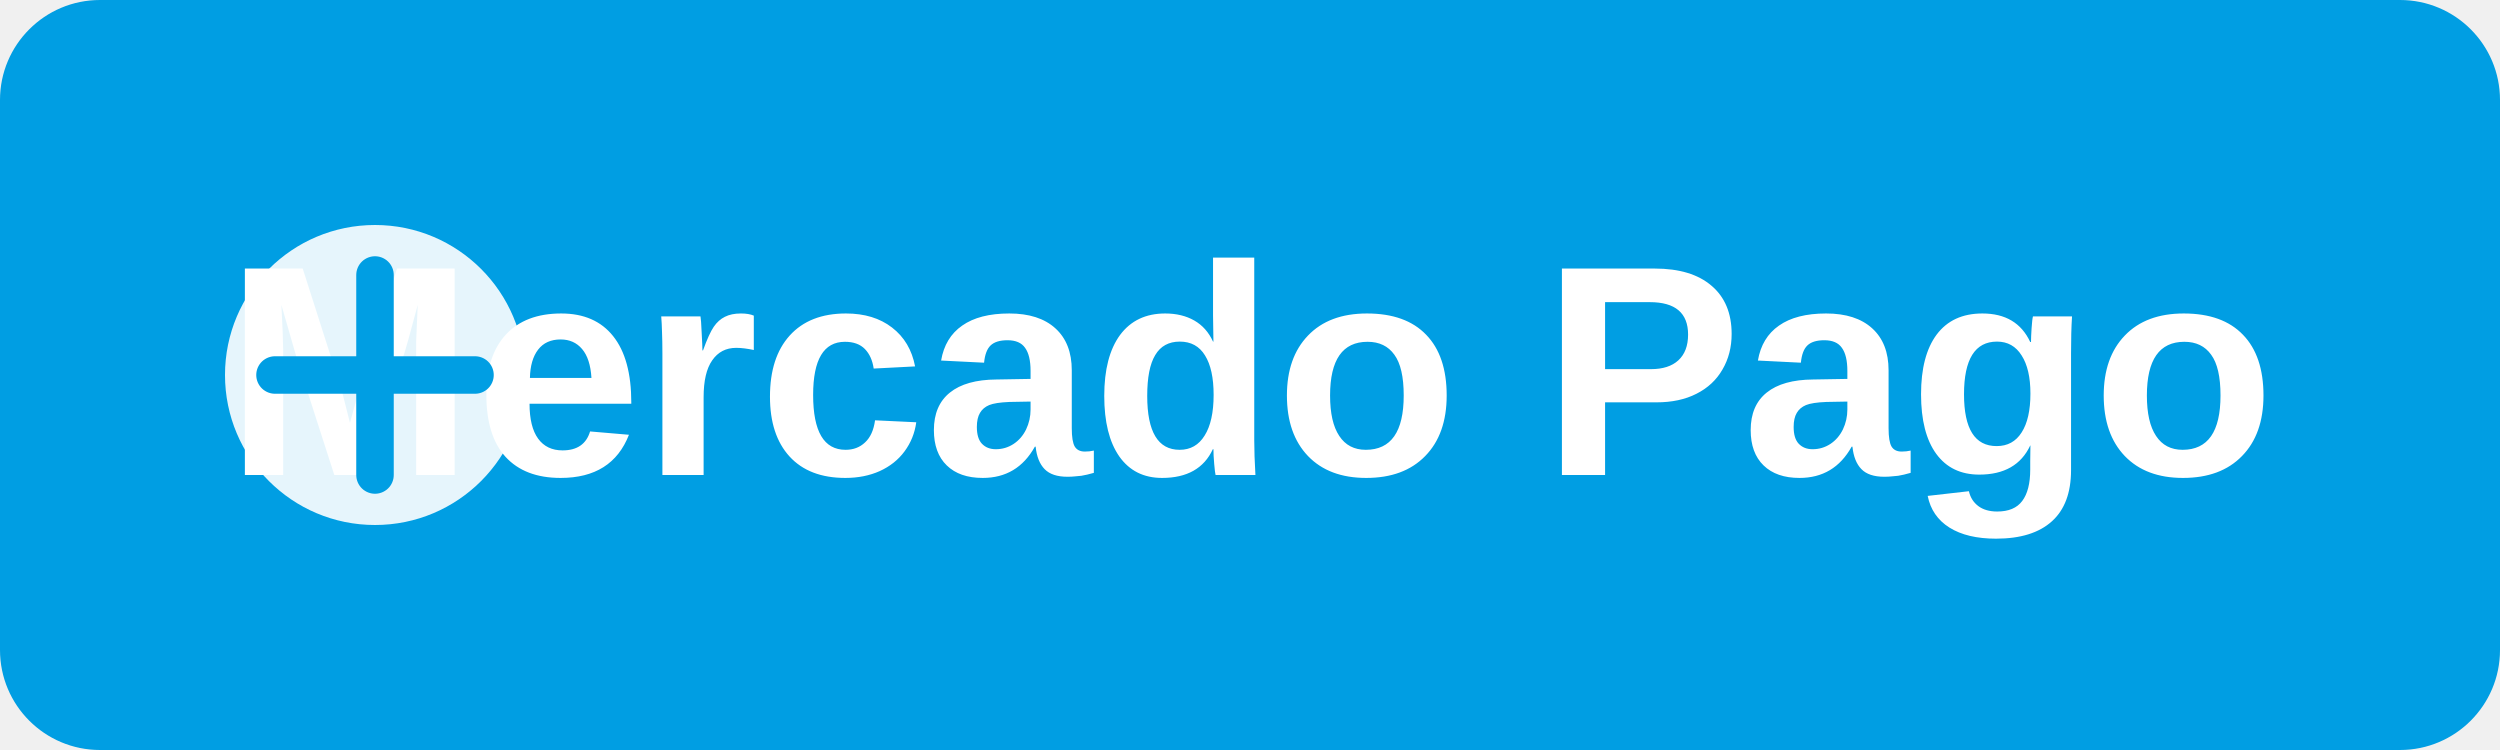
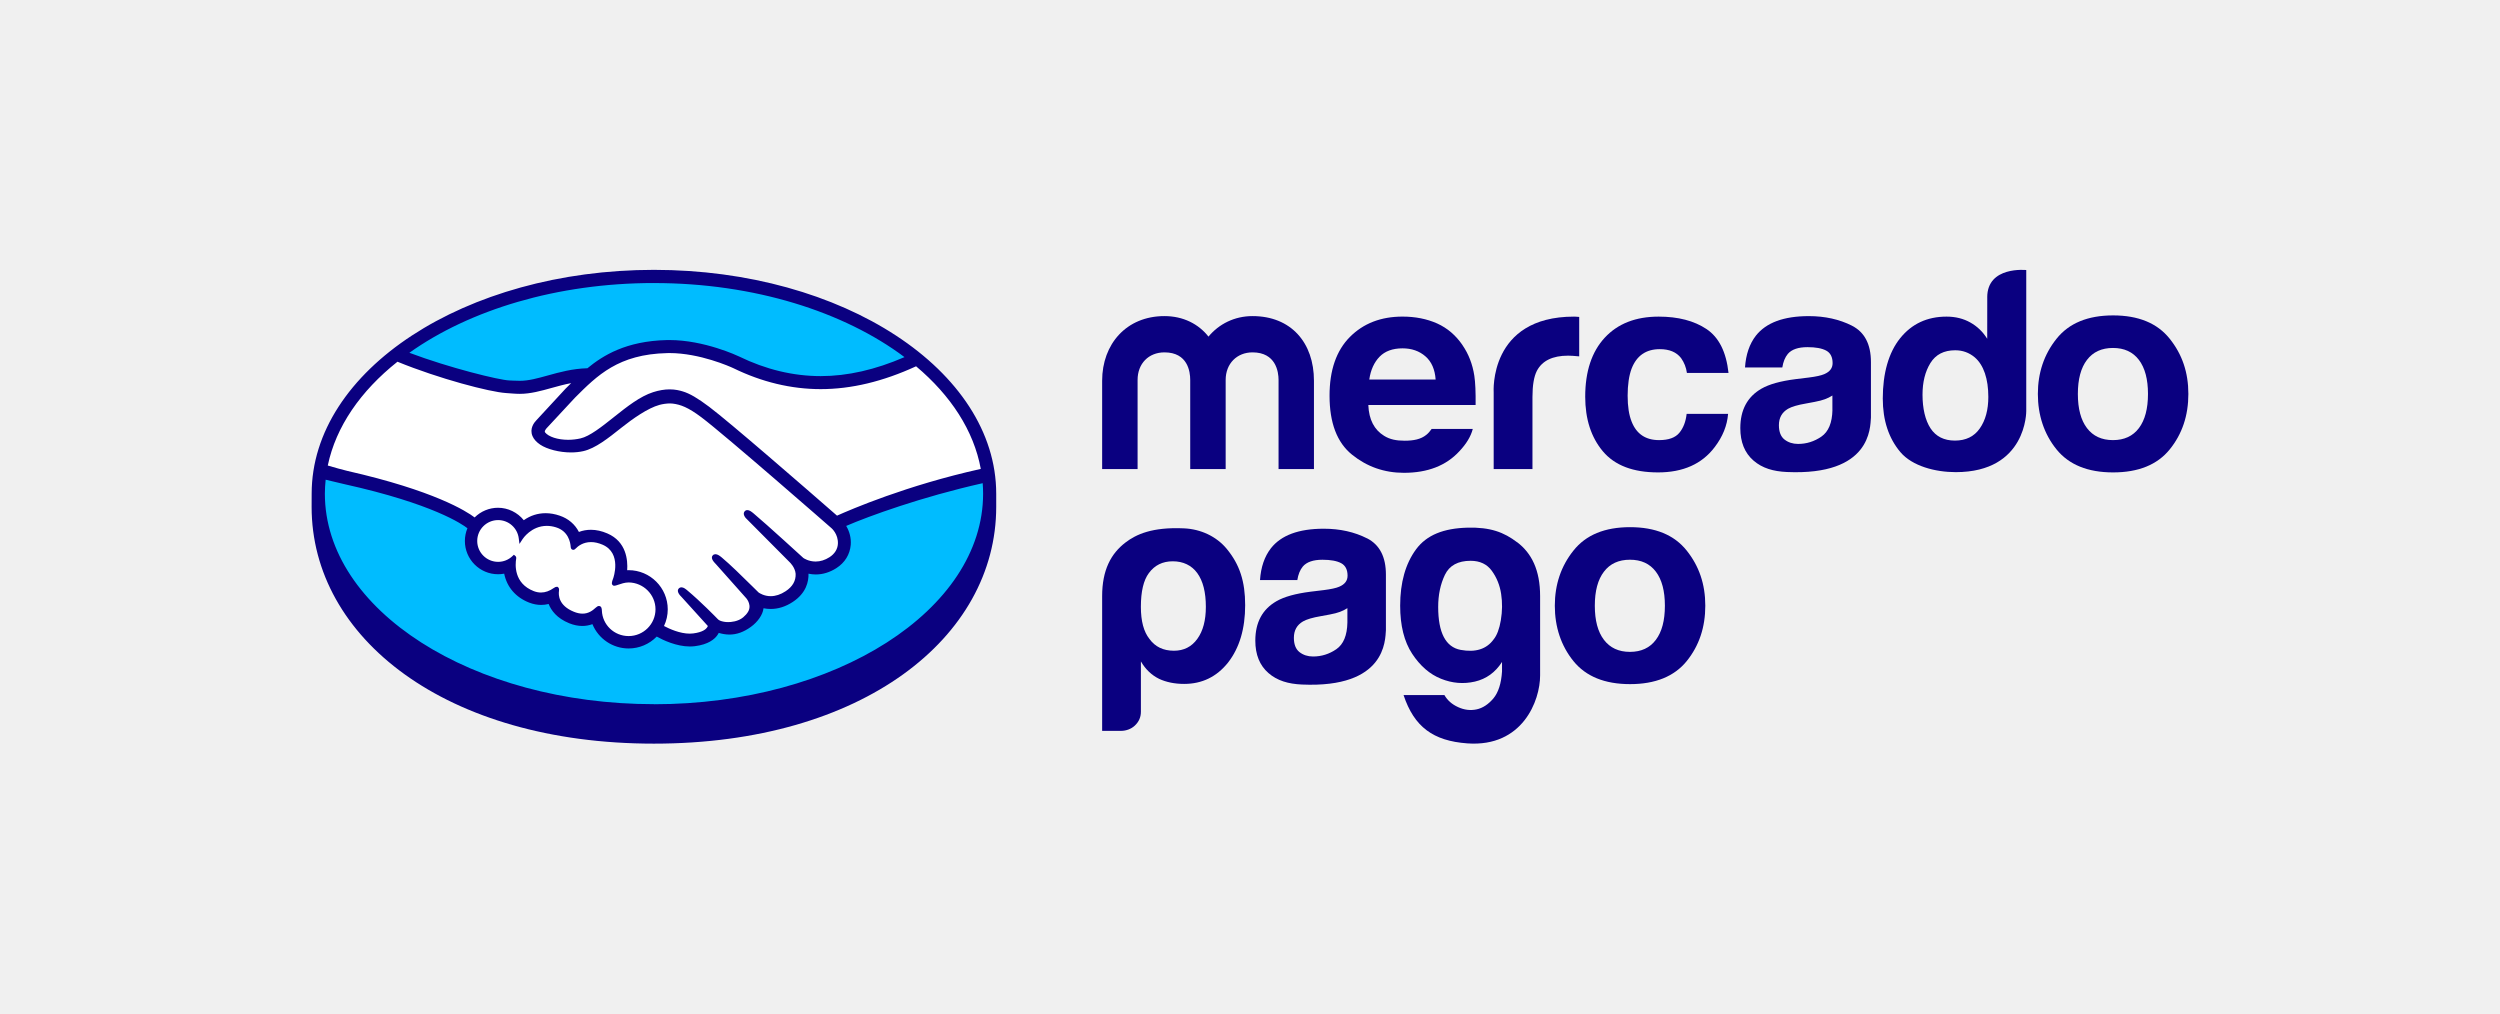
- <svg xmlns="http://www.w3.org/2000/svg" viewBox="0 0 200 60" fill="none">
-   <rect width="200" height="60" rx="8" fill="#009EE3" />
-   <text x="100" y="38" font-family="Arial, sans-serif" font-size="24" font-weight="bold" fill="white" text-anchor="middle">Mercado Pago</text>
-   <circle cx="30" cy="30" r="12" fill="white" opacity="0.9" />
-   <path d="M30 22 L30 38 M22 30 L38 30" stroke="#009EE3" stroke-width="3" stroke-linecap="round" />
+ <svg xmlns="http://www.w3.org/2000/svg" id="logos" viewBox="0 0 1048.82 425.2">
+   <defs>
+     <style>
+       .cls-1 {
+         fill: #0a0080;
+       }
+ 
+       .cls-1, .cls-2, .cls-3 {
+         stroke-width: 0px;
+       }
+ 
+       .cls-2 {
+         fill: #fff;
+       }
+ 
+       .cls-3 {
+         fill: #00bcff;
+       }
+     </style>
+   </defs>
+   <path class="cls-3" d="m274.38,116.94c-77.83,0-140.91,40.36-140.91,90.15s63.09,94.05,140.91,94.05,140.91-44.27,140.91-94.05-63.09-90.15-140.91-90.15Z" />
+   <path class="cls-2" d="m228.53,179.22c-.07.14-1.45,1.56-.55,2.71,2.18,2.78,8.91,4.38,15.72,2.85,4.05-.91,9.25-5.04,14.28-9.03,5.45-4.33,10.86-8.67,16.3-10.39,5.76-1.83,9.45-1.05,11.89-.31,2.67.8,5.82,2.56,10.84,6.32,9.45,7.1,47.43,40.26,54,45.99,5.28-2.39,30.47-12.56,62.39-19.6-2.78-17.02-13.01-33.25-28.72-45.99-21.89,9.19-50.42,14.7-76.58,1.93-.13-.05-14.29-6.75-28.25-6.42-20.75.48-29.74,9.46-39.25,18.97l-12.05,12.99Z" />
+   <path class="cls-2" d="m349.44,220.97c-.45-.4-44.67-39.09-54.69-46.62-5.8-4.35-9.02-5.46-12.41-5.89-1.76-.23-4.2.1-5.9.57-4.66,1.27-10.75,5.34-16.16,9.63-5.6,4.46-10.88,8.66-15.79,9.76-6.26,1.4-13.91-.25-17.4-2.61-1.41-.95-2.41-2.05-2.89-3.16-1.29-2.99,1.09-5.38,1.48-5.78l12.2-13.2c1.42-1.41,2.85-2.83,4.31-4.23-3.94.51-7.58,1.52-11.12,2.5-4.42,1.24-8.68,2.42-12.98,2.42-1.8,0-11.42-1.58-13.25-2.07-11.05-3.02-23.56-5.97-38.04-12.73-17.35,12.91-28.65,28.77-32,46.56,2.49.66,9.02,2.15,10.71,2.52,39.26,8.73,51.49,17.72,53.71,19.6,2.4-2.67,5.87-4.36,9.73-4.36,4.35,0,8.26,2.19,10.64,5.56,2.25-1.78,5.35-3.3,9.36-3.29,1.82,0,3.71.34,5.62.98,4.43,1.52,6.72,4.47,7.9,7.14,1.48-.67,3.31-1.17,5.46-1.16,2.12,0,4.32.48,6.53,1.44,7.24,3.11,8.36,10.22,7.71,15.58.52-.06,1.04-.08,1.56-.08,8.58,0,15.56,6.98,15.56,15.57,0,2.66-.68,5.16-1.86,7.35,2.34,1.31,8.29,4.28,13.52,3.62,4.17-.53,5.76-1.95,6.32-2.76.39-.55.8-1.2.42-1.66l-11.08-12.3s-1.82-1.73-1.22-2.39c.62-.68,1.75.3,2.55.96,5.64,4.71,12.52,11.81,12.52,11.81.12.08.57.98,3.12,1.43,2.19.39,6.07.17,8.76-2.04.67-.56,1.35-1.25,1.93-1.97-.05.04-.09.08-.13.1,2.84-3.63-.32-7.29-.32-7.29l-12.93-14.52s-1.85-1.71-1.22-2.4c.56-.6,1.75.3,2.56.98,4.09,3.42,9.88,9.23,15.42,14.66,1.09.79,5.96,3.8,12.41-.43,3.92-2.57,4.7-5.73,4.59-8.1-.27-3.15-2.73-5.4-2.73-5.4l-17.66-17.76s-1.87-1.59-1.21-2.4c.54-.68,1.75.3,2.55.96,5.62,4.71,20.86,18.68,20.86,18.68.22.15,5.48,3.9,11.99-.24,2.33-1.49,3.81-3.73,3.94-6.34.22-4.52-2.96-7.2-2.96-7.2Z" />
+   <path class="cls-2" d="m263.76,243.48c-2.74-.03-5.74,1.6-6.13,1.36-.22-.14.17-1.24.42-1.88.27-.63,3.87-11.48-4.92-15.25-6.73-2.89-10.85.36-12.26,1.83-.37.38-.54.35-.58-.13-.14-1.96-1.01-7.24-6.82-9.02-8.3-2.54-13.64,3.25-14.99,5.35-.61-4.73-4.61-8.4-9.5-8.41-5.32,0-9.64,4.3-9.65,9.63,0,5.32,4.31,9.64,9.64,9.64,2.59,0,4.93-1.03,6.66-2.69.06.05.08.14.05.32-.41,2.39-1.15,11.04,7.92,14.57,3.64,1.41,6.73.36,9.29-1.43.76-.54.89-.31.78.41-.33,2.23.09,6.99,6.77,9.7,5.08,2.07,8.09-.04,10.07-1.87.86-.78,1.09-.65,1.14.56.24,6.44,5.59,11.56,12.09,11.57,6.7,0,12.13-5.41,12.13-12.1,0-6.7-5.42-12.06-12.12-12.13Z" />
+   <path class="cls-1" d="m274.35,113.21c-79.31,0-143.6,42.18-143.6,93.92,0,1.34-.02,5.03-.02,5.5,0,54.9,56.19,99.35,143.6,99.35s143.61-44.45,143.61-99.34v-5.51c0-51.74-64.29-93.92-143.59-93.92Zm137.12,83.51c-31.21,6.94-54.49,17.01-60.32,19.61-13.62-11.89-45.1-39.26-53.63-45.66-4.87-3.67-8.2-5.6-11.12-6.47-1.31-.4-3.12-.85-5.45-.85-2.17,0-4.5.39-6.93,1.17-5.51,1.75-11,6.11-16.31,10.33l-.27.22c-4.95,3.93-10.06,8-13.93,8.86-1.69.38-3.43.58-5.16.58-4.34,0-8.23-1.26-9.69-3.12-.24-.31-.08-.81.48-1.52l.07-.1,11.99-12.91c9.39-9.39,18.25-18.25,38.66-18.72.34-.01.68-.02,1.02-.02,12.7.01,25.4,5.69,26.83,6.36,11.91,5.81,24.21,8.76,36.56,8.77,12.85,0,26.11-3.17,40.05-9.58,14.56,12.24,24.21,26.99,27.15,43.06Zm-137.1-77.97c42.1,0,79.76,12.07,105.09,31.07-12.24,5.3-23.91,7.97-35.17,7.97-11.52-.01-23.03-2.78-34.21-8.23-.59-.28-14.61-6.89-29.2-6.9-.38,0-.77,0-1.15.01-17.14.4-26.8,6.49-33.29,11.82-6.31.16-11.76,1.68-16.61,3.03-4.33,1.2-8.06,2.24-11.7,2.24-1.5,0-4.2-.14-4.44-.15-4.18-.13-25.18-5.28-41.95-11.61,25.27-17.96,61.89-29.26,102.64-29.26Zm-107.61,33.01c17.51,7.16,38.76,12.7,45.48,13.13,1.87.12,3.87.34,5.87.34,4.46,0,8.91-1.25,13.21-2.45,2.54-.71,5.35-1.49,8.3-2.05-.79.77-1.58,1.56-2.37,2.35l-12.17,13.17c-.96.97-3.04,3.55-1.67,6.73.54,1.28,1.65,2.51,3.2,3.55,2.9,1.95,8.1,3.28,12.92,3.28,1.83,0,3.57-.18,5.15-.54,5.11-1.14,10.46-5.41,16.13-9.92,4.52-3.59,10.94-8.15,15.86-9.49,1.38-.37,3.06-.61,4.42-.61.41,0,.79.02,1.14.07,3.24.41,6.38,1.51,11.99,5.72,10,7.51,54.22,46.2,54.65,46.58.03.02,2.85,2.46,2.65,6.5-.11,2.26-1.36,4.26-3.54,5.65-1.89,1.2-3.83,1.81-5.8,1.81-2.96,0-4.99-1.39-5.13-1.48-.16-.13-15.31-14.03-20.89-18.7-.89-.74-1.75-1.4-2.62-1.4-.47,0-.88.2-1.16.55-.88,1.08.1,2.58,1.26,3.56l17.7,17.8s2.21,2.06,2.45,4.79c.14,2.95-1.27,5.42-4.2,7.34-2.09,1.38-4.2,2.07-6.27,2.07-2.72,0-4.63-1.24-5.05-1.53l-2.54-2.5c-4.64-4.57-9.43-9.29-12.94-12.21-.86-.71-1.77-1.37-2.64-1.37-.43,0-.82.16-1.12.48-.4.44-.68,1.24.32,2.57.4.55.89,1,.89,1l12.91,14.51c.1.13,2.66,3.17.29,6.19l-.46.58c-.39.42-.8.82-1.2,1.16-2.2,1.81-5.14,2-6.31,2-.63,0-1.22-.05-1.75-.15-1.27-.23-2.13-.58-2.55-1.07l-.16-.16c-.7-.73-7.21-7.38-12.6-11.87-.71-.6-1.6-1.34-2.51-1.34-.45,0-.85.18-1.17.52-1.06,1.17.54,2.91,1.22,3.55l11.01,12.15c-.01.11-.15.36-.41.74-.4.55-1.73,1.88-5.73,2.38-.48.06-.98.09-1.46.09-4.12,0-8.52-2-10.79-3.2,1.03-2.18,1.57-4.58,1.57-6.98,0-9.07-7.36-16.44-16.43-16.45-.19,0-.4,0-.59.01.29-4.14-.29-11.98-8.34-15.43-2.32-1-4.63-1.52-6.87-1.52-1.76,0-3.45.3-5.04.91-1.67-3.24-4.44-5.6-8.04-6.83-2-.69-3.98-1.04-5.9-1.04-3.35,0-6.44.99-9.19,2.94-2.64-3.28-6.62-5.22-10.81-5.22-3.67,0-7.2,1.47-9.81,4.06-3.43-2.62-17.03-11.26-53.44-19.53-1.74-.39-5.69-1.52-8.17-2.25,3.41-16.34,13.8-31.27,29.2-43.52Zm67.54,94.78l-.39-.35h-.4c-.32,0-.66.13-1.11.45-1.86,1.31-3.63,1.94-5.44,1.94-1,0-2.02-.2-3.04-.59-8.44-3.29-7.78-11.25-7.36-13.65.06-.49-.06-.86-.37-1.12l-.6-.49-.56.53c-1.65,1.59-3.8,2.45-6.06,2.45-4.83,0-8.77-3.93-8.76-8.77,0-4.83,3.94-8.76,8.78-8.75,4.37,0,8.09,3.28,8.64,7.65l.3,2.35,1.29-1.99c.14-.23,3.69-5.59,10.2-5.58,1.24,0,2.52.2,3.81.6,5.19,1.58,6.07,6.29,6.2,8.25.09,1.14.91,1.2,1.06,1.2.45,0,.78-.28,1.01-.53.98-1.02,3.11-2.72,6.45-2.72,1.53,0,3.15.37,4.83,1.09,8.25,3.54,4.51,14.02,4.47,14.13-.71,1.74-.74,2.5-.07,2.95l.32.15h.24c.37,0,.83-.16,1.6-.42,1.12-.39,2.81-.97,4.4-.97h0c6.21.07,11.26,5.13,11.26,11.26,0,6.2-5.06,11.24-11.27,11.24-6.07,0-11.01-4.73-11.23-10.74-.02-.52-.07-1.88-1.23-1.88-.47,0-.89.29-1.36.72-1.34,1.24-3.04,2.49-5.52,2.49-1.13,0-2.35-.26-3.64-.79-6.41-2.6-6.5-7-6.24-8.77.07-.47.09-.96-.23-1.35Zm40.07,48.88c-76.26,0-138.08-39.55-138.08-88.33,0-1.96.14-3.91.33-5.84.61.15,6.67,1.59,7.92,1.88,37.19,8.26,49.48,16.85,51.56,18.48-.7,1.69-1.07,3.51-1.07,5.35,0,7.69,6.25,13.95,13.93,13.95.86,0,1.72-.08,2.56-.24,1.16,5.66,4.86,9.95,10.51,12.15,1.65.63,3.32.96,4.97.96,1.06,0,2.13-.13,3.17-.39,1.05,2.65,3.39,5.96,8.65,8.09,1.84.74,3.68,1.13,5.47,1.13,1.46,0,2.89-.26,4.25-.76,2.52,6.13,8.51,10.2,15.19,10.2,4.43,0,8.68-1.8,11.78-4.99,2.65,1.48,8.25,4.15,13.91,4.16.73,0,1.41-.05,2.11-.13,5.62-.71,8.23-2.91,9.43-4.62.22-.3.41-.62.58-.95,1.32.38,2.78.69,4.46.7,3.07,0,6.01-1.05,8.99-3.21,2.93-2.11,5.01-5.14,5.31-7.72,0-.03,0-.07.01-.11.99.2,2,.3,3.01.3,3.16,0,6.27-.98,9.24-2.93,5.73-3.75,6.72-8.66,6.63-11.87,1.01.21,2.03.32,3.05.32,2.96,0,5.88-.89,8.65-2.66,3.55-2.27,5.69-5.75,6.02-9.79.21-2.75-.47-5.53-1.91-7.91,9.58-4.13,31.48-12.12,57.27-17.93.11,1.46.17,2.93.17,4.41,0,48.78-61.82,88.33-138.07,88.33Z" />
+   <g>
+     <path class="cls-1" d="m910.26,142.12c-5.21-6.54-13.13-9.8-23.75-9.8s-18.53,3.27-23.74,9.8c-5.22,6.53-7.83,14.25-7.83,23.16s2.61,16.81,7.83,23.26c5.21,6.43,13.13,9.65,23.74,9.65s18.54-3.22,23.75-9.65c5.22-6.45,7.82-14.19,7.82-23.26s-2.6-16.63-7.82-23.16Zm-12.92,37.48c-2.53,3.35-6.15,5.04-10.89,5.04s-8.36-1.69-10.91-5.04c-2.55-3.35-3.82-8.13-3.82-14.32s1.27-10.95,3.82-14.29c2.55-3.34,6.19-5.01,10.91-5.01s8.35,1.67,10.89,5.01c2.53,3.34,3.8,8.11,3.8,14.29s-1.27,10.97-3.8,14.32Z" />
+     <path class="cls-1" d="m776.98,136.65c-5.29-2.68-11.34-4.03-18.15-4.03-10.47,0-17.86,2.73-22.17,8.18-2.71,3.49-4.22,7.95-4.58,13.37h15.65c.38-2.4,1.15-4.29,2.31-5.69,1.61-1.89,4.36-2.84,8.23-2.84,3.46,0,6.08.48,7.88,1.45,1.78.96,2.68,2.72,2.68,5.26,0,2.09-1.16,3.61-3.49,4.61-1.3.57-3.46,1.04-6.48,1.42l-5.55.68c-6.3.8-11.08,2.13-14.32,3.99-5.92,3.41-8.88,8.93-8.88,16.55,0,5.87,1.83,10.41,5.52,13.61,3.67,3.21,8.34,4.55,13.98,4.81,35.37,1.59,34.98-18.64,35.3-22.84v-23.27c0-7.47-2.65-12.55-7.93-15.25Zm-8.22,35.32c-.11,5.42-1.66,9.15-4.64,11.2-2.99,2.05-6.24,3.07-9.78,3.07-2.24,0-4.14-.63-5.7-1.85-1.56-1.23-2.34-3.24-2.34-6.01,0-3.1,1.28-5.39,3.83-6.88,1.51-.87,3.99-1.61,7.45-2.2l3.69-.69c1.84-.35,3.28-.73,4.34-1.13,1.07-.38,2.1-.9,3.13-1.55v6.03Z" />
+     <path class="cls-1" d="m696.32,146.48c4.05,0,7.01,1.25,8.94,3.75,1.31,1.84,2.13,3.93,2.45,6.24h17.45c-.95-8.81-4.03-14.95-9.24-18.43-5.22-3.47-11.9-5.21-20.07-5.21-9.61,0-17.15,2.95-22.61,8.84-5.46,5.9-8.2,14.15-8.2,24.75,0,9.38,2.47,17.04,7.42,22.93,4.95,5.89,12.66,8.84,23.14,8.84s18.42-3.53,23.76-10.61c3.35-4.38,5.23-9.03,5.62-13.94h-17.39c-.36,3.25-1.37,5.9-3.06,7.94-1.67,2.03-4.5,3.06-8.5,3.06-5.63,0-9.47-2.57-11.5-7.72-1.12-2.75-1.69-6.38-1.69-10.91s.57-8.54,1.69-11.43c2.12-5.39,6.05-8.1,11.79-8.1Z" />
+     <path class="cls-1" d="m660.36,132.83c-35.85,0-33.72,31.73-33.72,31.73v32.24h16.27v-30.23c0-4.96.63-8.62,1.86-11.01,2.23-4.23,6.6-6.35,13.1-6.35.49,0,1.13.03,1.92.07.79.04,1.69.11,2.73.23v-16.55c-.72-.05-1.19-.07-1.39-.1-.21-.02-.46-.03-.77-.03Z" />
+     <path class="cls-1" d="m613.6,144.85c-2.81-4.16-6.38-7.21-10.68-9.15-4.31-1.92-9.15-2.88-14.52-2.88-9.06,0-16.42,2.85-22.1,8.56-5.67,5.72-8.52,13.92-8.52,24.63,0,11.43,3.15,19.67,9.44,24.74,6.28,5.06,13.54,7.61,21.76,7.61,9.96,0,17.71-3.01,23.24-9.02,2.99-3.16,4.86-6.29,5.65-9.38h-17.26c-.68.98-1.41,1.81-2.22,2.46-2.3,1.89-5.42,2.47-9.09,2.47-3.47,0-6.2-.52-8.66-2.07-4.06-2.5-6.35-6.72-6.59-12.91h45.01c.06-5.34-.11-9.43-.54-12.27-.74-4.84-2.4-9.1-4.92-12.77Zm-39.15,14.38c.58-4.02,2.03-7.2,4.3-9.56,2.29-2.35,5.5-3.53,9.65-3.53,3.81,0,7.01,1.11,9.59,3.34,2.57,2.22,4,5.48,4.3,9.75h-27.83Z" />
+     <path class="cls-1" d="m525.46,132.61c-7.55,0-14.08,3.31-18.47,8.61-4.17-5.3-10.59-8.61-18.48-8.61-15.89,0-26.13,11.67-26.13,27.12v37.06h14.87v-37.41c0-6.83,4.62-11.55,11.27-11.55,9.8,0,10.81,8.13,10.81,11.55v37.41h14.87v-37.41c0-6.83,4.73-11.55,11.26-11.55,9.8,0,10.93,8.13,10.93,11.55v37.41h14.85v-37.06c0-15.93-9.56-27.12-25.79-27.12Z" />
+     <path class="cls-1" d="m833.71,124.7l-.02,17.43c-1.81-2.92-4.17-5.2-7.08-6.83-2.9-1.64-6.23-2.47-9.98-2.47-8.13,0-14.6,3.03-19.46,9.06-4.86,6.05-7.29,14.77-7.29,25.31,0,9.15,2.47,16.65,7.4,22.49,4.93,5.83,14.6,8.39,23.19,8.39,29.95,0,29.6-25.68,29.6-25.68v-59.11s-16.37-1.75-16.37,11.41Zm-3.13,55.04c-2.37,3.4-5.86,5.1-10.43,5.1s-7.98-1.72-10.23-5.13c-2.25-3.43-3.37-8.41-3.37-14.11,0-5.3,1.1-9.72,3.31-13.29,2.21-3.57,5.67-5.36,10.4-5.36,3.1,0,5.82.98,8.17,2.94,3.81,3.25,5.73,9.09,5.73,16.64,0,5.4-1.2,9.81-3.58,13.21Z" />
+   </g>
+   <path class="cls-1" d="m496.75,221.66c-13.4-.63-20.16,2.56-24.57,5.93-6.09,4.65-9.8,11.53-9.8,22.52v56.51h7.88c2.11,0,4.22-.73,5.77-2.16,1.74-1.6,2.61-3.56,2.61-5.86v-21.12c1.92,3.31,4.45,5.74,7.65,7.32,3.03,1.41,6.53,2.12,10.51,2.12,7.49,0,13.64-2.98,18.41-8.97,4.78-6.15,7.17-14.15,7.17-24.06s-2.26-16.97-7.68-23.57c-4.38-5.34-11.04-8.35-17.94-8.66Zm5.55,46.38c-2.39,3.31-5.66,4.96-9.8,4.96-4.46,0-7.89-1.64-10.28-4.96-2.39-2.99-3.59-7.45-3.59-13.45,0-6.43,1.11-11.16,3.34-14.15,2.4-3.29,5.75-4.96,10.05-4.96s7.89,1.66,10.28,4.96c2.4,3.31,3.59,8.02,3.59,14.15,0,5.68-1.19,10.14-3.59,13.45Z" />
+   <path class="cls-1" d="m636.47,227.49c-5.53-4.19-11.18-6.38-20.89-6.12-9.86.27-17.03,3.03-21.49,9.07-4.46,6.05-6.68,13.95-6.68,23.68,0,8.33,1.68,15.04,5.04,20.17,3.37,5.1,7.4,8.6,12.1,10.47,4.68,1.89,9.42,2.28,14.2,1.19,4.77-1.11,8.57-3.84,11.39-8.24v3.99c-.32,5.03-1.53,8.8-3.63,11.32-2.13,2.5-4.47,4.04-7.06,4.59-2.56.54-5.16.24-7.73-.95-2.59-1.17-4.5-2.87-5.75-5.06h-17.14c4.44,13.34,12.41,19.23,26.77,20.27,23.16,1.67,30.54-17.94,30.52-28.52v-33.25c0-10.99-3.58-18.03-9.63-22.63Zm-6.81,32.66c-.63,3.68-1.64,6.4-3.06,8.12-2.97,4.08-7.6,5.53-13.84,4.37-6.27-1.19-9.4-7.2-9.4-18.03,0-5.03.93-9.51,2.82-13.45,1.88-3.91,5.47-5.89,10.79-5.89,3.91,0,6.89,1.42,8.92,4.24,2.04,2.83,3.34,6.05,3.88,9.67.55,3.61.5,7.27-.12,10.96Z" />
+   <path class="cls-1" d="m573.49,225.84c-5.29-2.67-11.34-4.03-18.15-4.03-10.47,0-17.85,2.73-22.15,8.19-2.7,3.48-4.22,7.94-4.58,13.36h15.65c.38-2.39,1.15-4.29,2.3-5.68,1.61-1.89,4.36-2.85,8.23-2.85,3.47,0,6.09.48,7.88,1.45,1.78.96,2.67,2.72,2.67,5.26,0,2.08-1.16,3.62-3.49,4.6-1.3.57-3.46,1.04-6.48,1.42l-5.54.67c-6.3.8-11.09,2.13-14.31,3.99-5.93,3.41-8.88,8.92-8.88,16.54,0,5.87,1.83,10.41,5.52,13.61,3.67,3.21,8.34,4.55,13.99,4.81,35.36,1.58,34.96-18.64,35.28-22.84v-23.27c0-7.46-2.63-12.54-7.92-15.24Zm-8.22,35.31c-.1,5.43-1.66,9.15-4.63,11.2-2.98,2.05-6.24,3.07-9.78,3.07-2.24,0-4.13-.63-5.7-1.85-1.56-1.23-2.34-3.23-2.34-6,0-3.1,1.28-5.39,3.83-6.87,1.52-.87,3.99-1.61,7.45-2.2l3.7-.68c1.84-.35,3.29-.72,4.33-1.12,1.07-.39,2.11-.91,3.14-1.56v6.03Z" />
+   <path class="cls-1" d="m707.61,230.97c-5.22-6.54-13.14-9.81-23.76-9.81s-18.52,3.26-23.73,9.81c-5.22,6.53-7.83,14.24-7.83,23.15s2.61,16.8,7.83,23.25c5.21,6.42,13.13,9.64,23.73,9.64s18.53-3.22,23.76-9.64c5.21-6.45,7.81-14.19,7.81-23.25s-2.6-16.62-7.81-23.15Zm-12.93,37.46c-2.53,3.36-6.15,5.05-10.87,5.05s-8.36-1.69-10.91-5.05c-2.56-3.35-3.83-8.12-3.83-14.31s1.27-10.95,3.83-14.29c2.54-3.34,6.18-5.01,10.91-5.01s8.35,1.67,10.87,5.01c2.53,3.34,3.79,8.1,3.79,14.29s-1.26,10.96-3.79,14.31Z" />
</svg>
